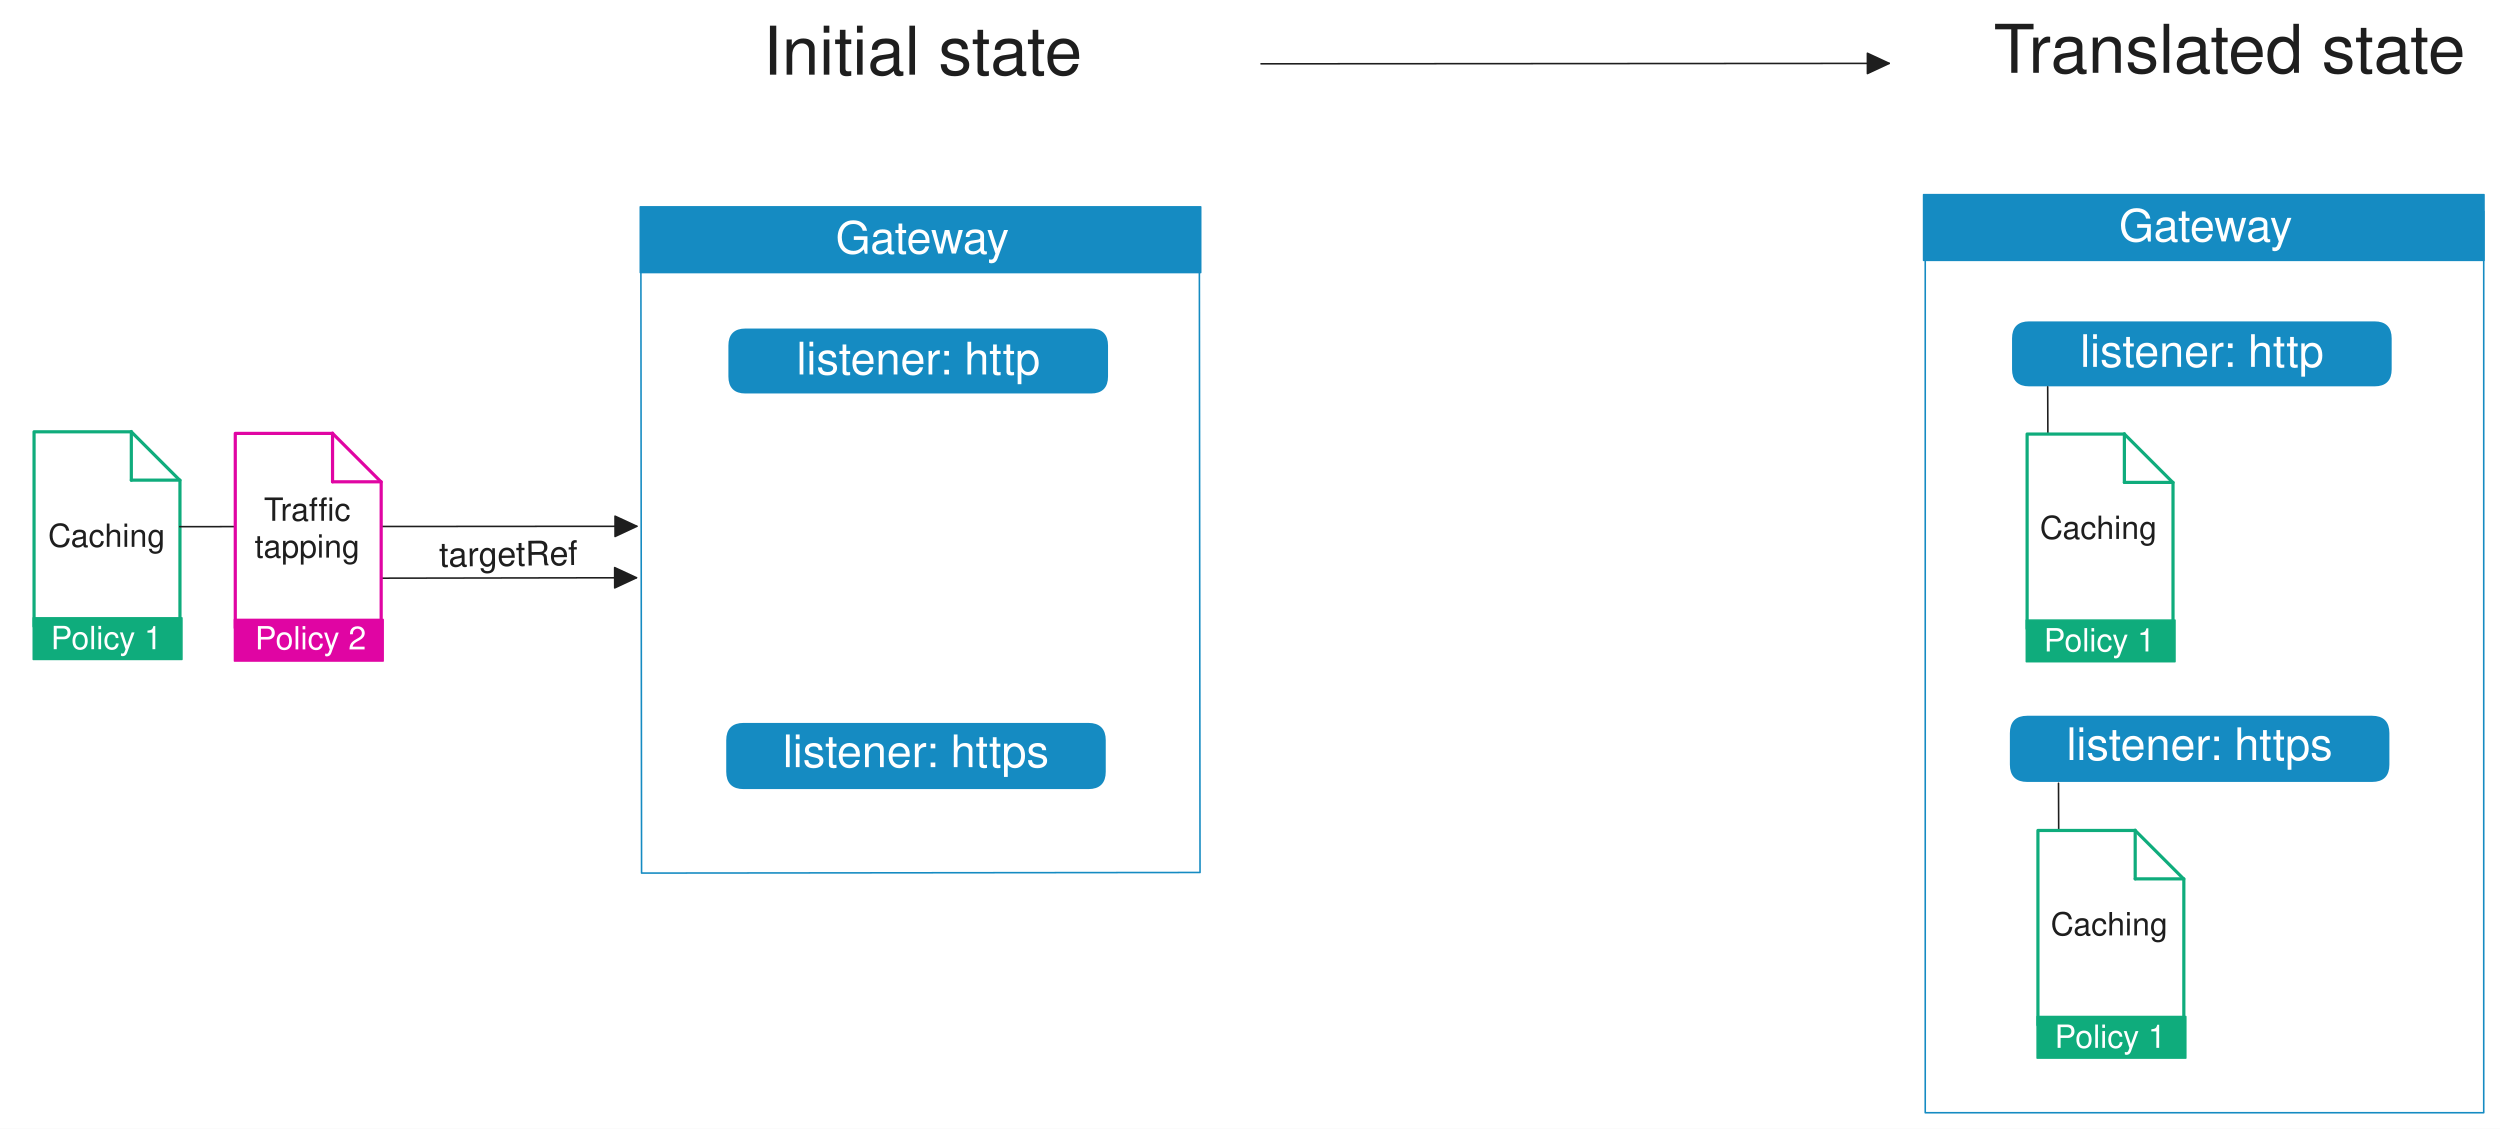
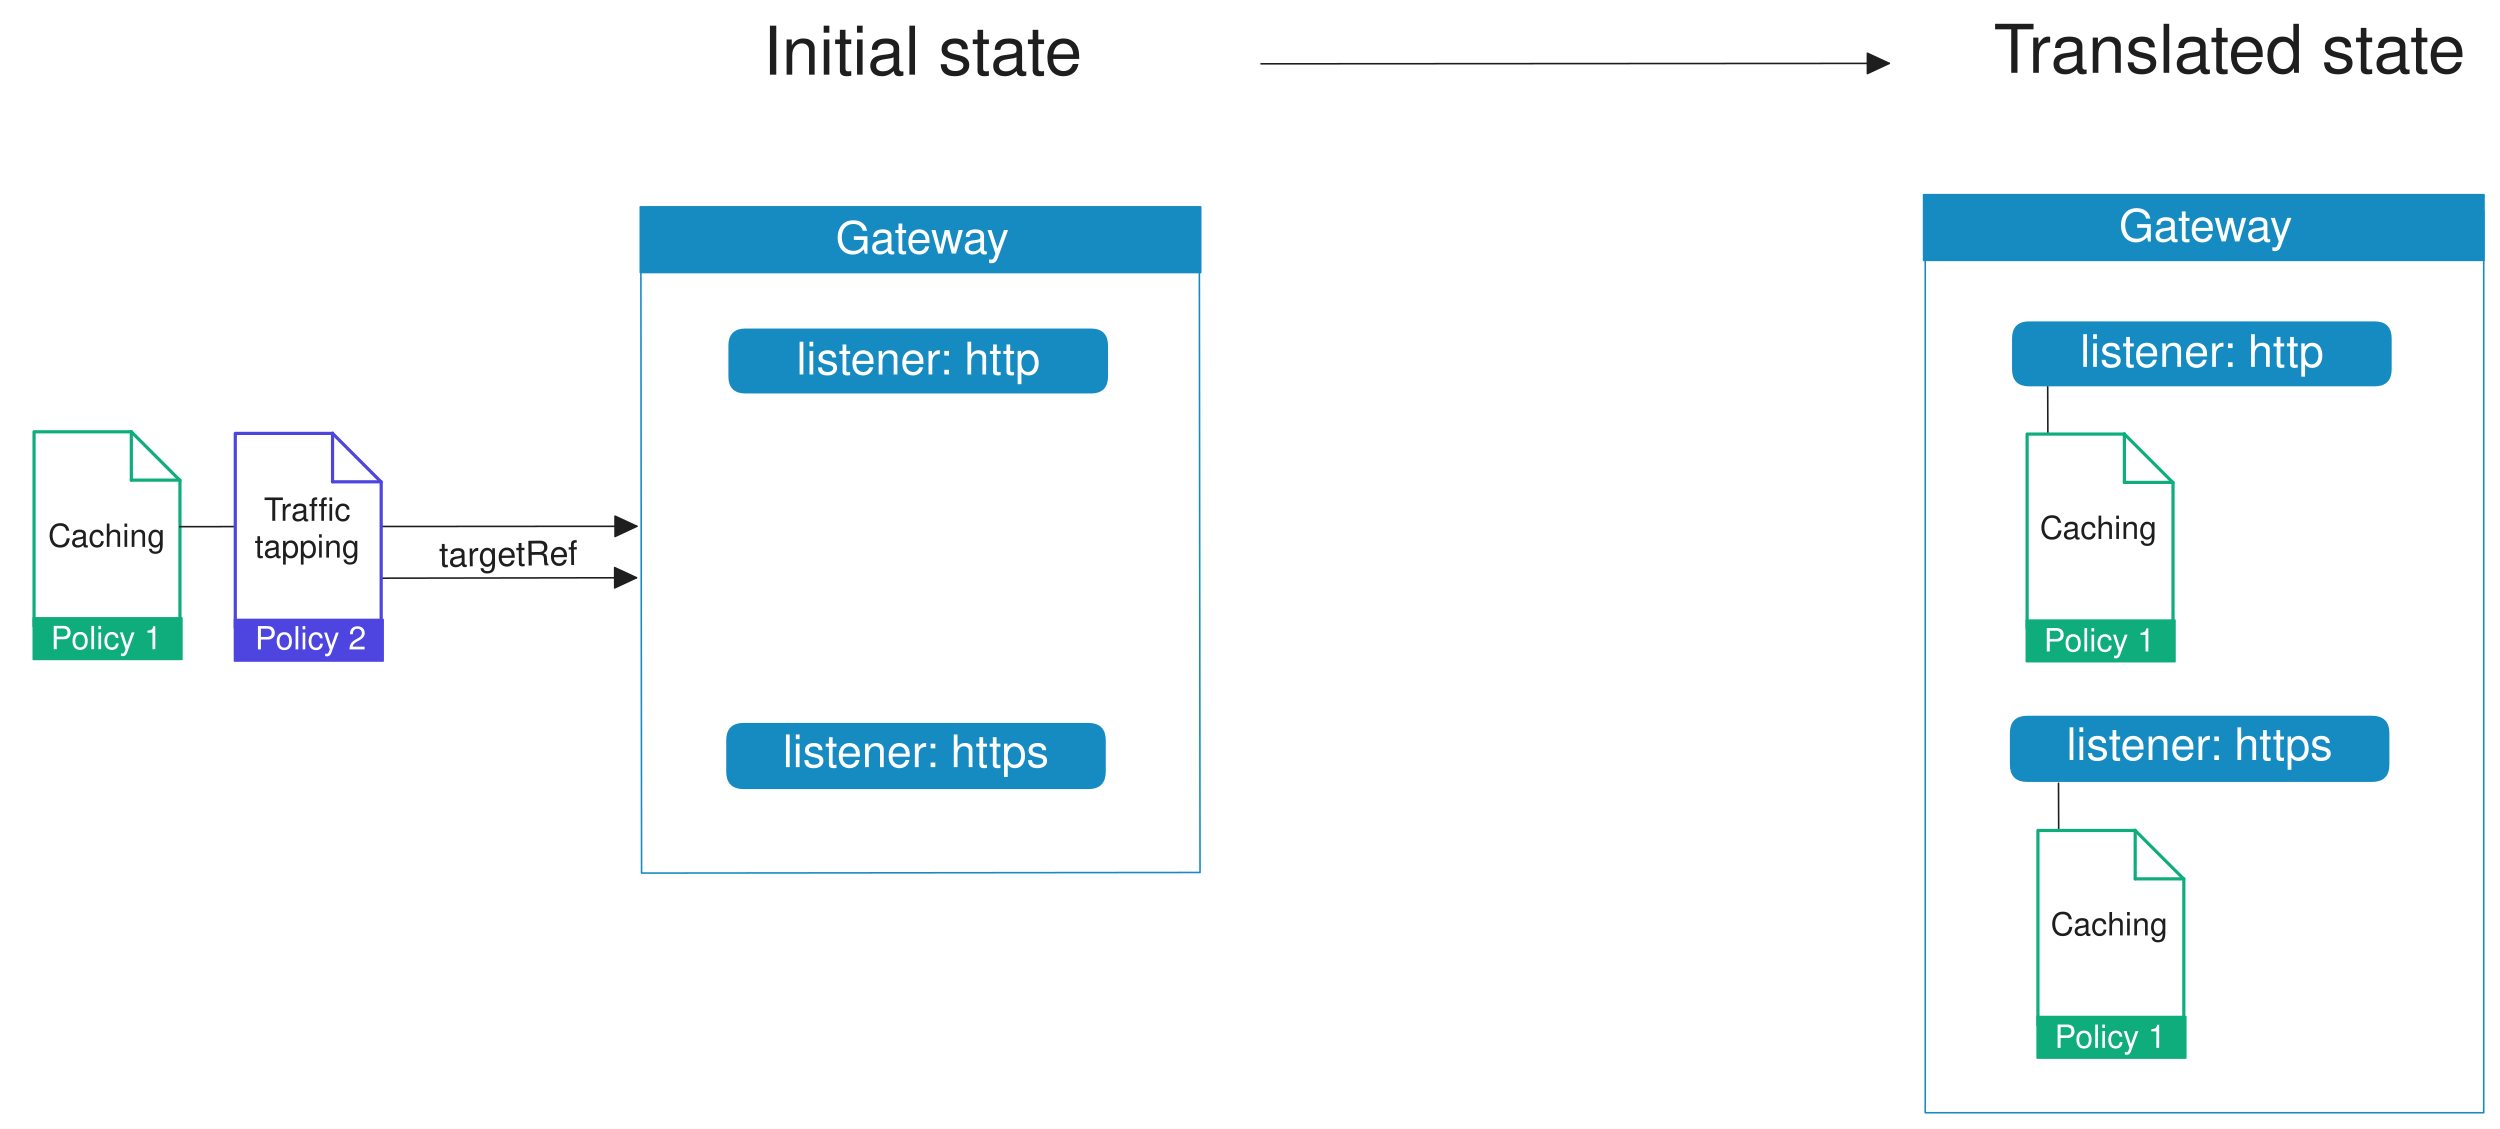
<svg xmlns="http://www.w3.org/2000/svg" version="1.1" viewBox="0 0 1560.504 704.565" width="3121.008" height="1409.13">
  <defs>
    <style class="style-fonts">
      
    </style>
  </defs>
  <rect x="0" y="0" width="1560.504" height="704.565" fill="#ffffff" />
  <g transform="translate(707.0485 180.9281) rotate(0 35.01465 11.5)">
    <text x="35.015" y="16.9" font-family="Helvetica, Segoe UI Emoji" font-size="20px" fill="white" text-anchor="middle" style="white-space: pre;" direction="ltr" dominant-baseline="alphabetic">Policy 1</text>
  </g>
  <g stroke-linecap="round" transform="translate(455.665 206.0698) rotate(0 117.4872 19.27414)">
    <path d="M9.64 0 C58.95 0, 108.26 0, 225.34 0 C231.76 0, 234.97 3.21, 234.97 9.64 C234.97 15.35, 234.97 21.07, 234.97 28.91 C234.97 35.34, 231.76 38.55, 225.34 38.55 C167.13 38.55, 108.93 38.55, 9.64 38.55 C3.21 38.55, 0 35.34, 0 28.91 C0 21.93, 0 14.94, 0 9.64 C0 3.21, 3.21 0, 9.64 0" stroke="none" stroke-width="0" fill="#158bc2" />
    <path d="M9.64 0 C85.89 0, 162.14 0, 225.34 0 M9.64 0 C62.92 0, 116.2 0, 225.34 0 M225.34 0 C231.76 0, 234.97 3.21, 234.97 9.64 M225.34 0 C231.76 0, 234.97 3.21, 234.97 9.64 M234.97 9.64 C234.97 15.48, 234.97 21.32, 234.97 28.91 M234.97 9.64 C234.97 17.01, 234.97 24.39, 234.97 28.91 M234.97 28.91 C234.97 35.34, 231.76 38.55, 225.34 38.55 M234.97 28.91 C234.97 35.34, 231.76 38.55, 225.34 38.55 M225.34 38.55 C181.7 38.55, 138.06 38.55, 9.64 38.55 M225.34 38.55 C181.14 38.55, 136.95 38.55, 9.64 38.55 M9.64 38.55 C3.21 38.55, 0 35.34, 0 28.91 M9.64 38.55 C3.21 38.55, 0 35.34, 0 28.91 M0 28.91 C0 22.56, 0 16.21, 0 9.64 M0 28.91 C0 21.65, 0 14.39, 0 9.64 M0 9.64 C0 3.21, 3.21 0, 9.64 0 M0 9.64 C0 3.21, 3.21 0, 9.64 0" stroke="#158bc2" stroke-width="2" fill="none" />
  </g>
  <g transform="translate(496.9831 210.0574) rotate(0 76.26172 16.1)">
    <text x="76.262" y="23.661" font-family="Helvetica, Segoe UI Emoji" font-size="28px" fill="white" text-anchor="middle" style="white-space: pre;" direction="ltr" dominant-baseline="alphabetic">listener: http</text>
  </g>
  <g stroke-linecap="round" transform="translate(400.2397 136.3705) rotate(359.9379 174.2997 204.2087)">
    <path d="M0 0 C88.92 0, 177.85 0, 348.6 0 M0 0 C113.48 0, 226.96 0, 348.6 0 M348.6 0 C348.6 136.31, 348.6 272.62, 348.6 408.42 M348.6 0 C348.6 92.74, 348.6 185.49, 348.6 408.42 M348.6 408.42 C273.83 408.42, 199.06 408.42, 0 408.42 M348.6 408.42 C262.04 408.42, 175.49 408.42, 0 408.42 M0 408.42 C0 317.46, 0 226.49, 0 0 M0 408.42 C0 304.51, 0 200.6, 0 0" stroke="#158bc2" stroke-width="1" fill="none" />
  </g>
  <g stroke-linecap="round" transform="translate(399.6783 129.1102) rotate(0 174.8948 20.50898)">
    <path d="M0 0 L349.79 0 L349.79 41.02 L0 41.02" stroke="none" stroke-width="0" fill="#158bc2" />
    <path d="M0 0 C84.36 0, 168.73 0, 349.79 0 M0 0 C105.94 0, 211.88 0, 349.79 0 M349.79 0 C349.79 10.31, 349.79 20.62, 349.79 41.02 M349.79 0 C349.79 14.34, 349.79 28.68, 349.79 41.02 M349.79 41.02 C264.53 41.02, 179.26 41.02, 0 41.02 M349.79 41.02 C262.51 41.02, 175.23 41.02, 0 41.02 M0 41.02 C0 26.21, 0 11.39, 0 0 M0 41.02 C0 30.81, 0 20.59, 0 0" stroke="#158bc2" stroke-width="1" fill="none" />
  </g>
  <g transform="translate(520.4755 134.5876) rotate(0 55.24805 16.1)">
    <text x="55.248" y="23.661" font-family="Helvetica, Segoe UI Emoji" font-size="28px" fill="white" text-anchor="middle" style="white-space: pre;" direction="ltr" dominant-baseline="alphabetic">Gateway</text>
  </g>
  <g stroke-linecap="round" transform="translate(454.3139 452.2435) rotate(0 117.4493 19.65291)">
    <path d="M9.83 0 C59.27 0, 108.72 0, 225.07 0 C231.62 0, 234.9 3.28, 234.9 9.83 C234.9 16.27, 234.9 22.7, 234.9 29.48 C234.9 36.03, 231.62 39.31, 225.07 39.31 C159.84 39.31, 94.61 39.31, 9.83 39.31 C3.28 39.31, 0 36.03, 0 29.48 C0 24.52, 0 19.56, 0 9.83 C0 3.28, 3.28 0, 9.83 0" stroke="none" stroke-width="0" fill="#158bc2" />
    <path d="M9.83 0 C81.37 0, 152.91 0, 225.07 0 M9.83 0 C64.53 0, 119.24 0, 225.07 0 M225.07 0 C231.62 0, 234.9 3.28, 234.9 9.83 M225.07 0 C231.62 0, 234.9 3.28, 234.9 9.83 M234.9 9.83 C234.9 14.04, 234.9 18.26, 234.9 29.48 M234.9 9.83 C234.9 14.71, 234.9 19.59, 234.9 29.48 M234.9 29.48 C234.9 36.03, 231.62 39.31, 225.07 39.31 M234.9 29.48 C234.9 36.03, 231.62 39.31, 225.07 39.31 M225.07 39.31 C175.7 39.31, 126.33 39.31, 9.83 39.31 M225.07 39.31 C140.36 39.31, 55.64 39.31, 9.83 39.31 M9.83 39.31 C3.28 39.31, 0 36.03, 0 29.48 M9.83 39.31 C3.28 39.31, 0 36.03, 0 29.48 M0 29.48 C0 23.47, 0 17.46, 0 9.83 M0 29.48 C0 22.35, 0 15.21, 0 9.83 M0 9.83 C0 3.28, 3.28 0, 9.83 0 M0 9.83 C0 3.28, 3.28 0, 9.83 0" stroke="#158bc2" stroke-width="2" fill="none" />
  </g>
  <g transform="translate(488.4582 455.2017) rotate(0 83.26172 16.1)">
    <text x="83.262" y="23.661" font-family="Helvetica, Segoe UI Emoji" font-size="28px" fill="white" text-anchor="middle" style="white-space: pre;" direction="ltr" dominant-baseline="alphabetic">listener: https</text>
  </g>
  <g stroke-linecap="round" transform="translate(1256.917 201.6062) rotate(0 117.4872 19.27414)">
    <path d="M9.64 0 C87.67 0, 165.71 0, 225.34 0 C231.76 0, 234.97 3.21, 234.97 9.64 C234.97 13.82, 234.97 18, 234.97 28.91 C234.97 35.34, 231.76 38.55, 225.34 38.55 C155.44 38.55, 85.55 38.55, 9.64 38.55 C3.21 38.55, 0 35.34, 0 28.91 C0 23.32, 0 17.73, 0 9.64 C0 3.21, 3.21 0, 9.64 0" stroke="none" stroke-width="0" fill="#158bc2" />
    <path d="M9.64 0 C92.55 0, 175.46 0, 225.34 0 M9.64 0 C69.98 0, 130.33 0, 225.34 0 M225.34 0 C231.76 0, 234.97 3.21, 234.97 9.64 M225.34 0 C231.76 0, 234.97 3.21, 234.97 9.64 M234.97 9.64 C234.97 15.03, 234.97 20.42, 234.97 28.91 M234.97 9.64 C234.97 15.67, 234.97 21.7, 234.97 28.91 M234.97 28.91 C234.97 35.34, 231.76 38.55, 225.34 38.55 M234.97 28.91 C234.97 35.34, 231.76 38.55, 225.34 38.55 M225.34 38.55 C167.35 38.55, 109.36 38.55, 9.64 38.55 M225.34 38.55 C169.06 38.55, 112.78 38.55, 9.64 38.55 M9.64 38.55 C3.21 38.55, 0 35.34, 0 28.91 M9.64 38.55 C3.21 38.55, 0 35.34, 0 28.91 M0 28.91 C0 23.48, 0 18.04, 0 9.64 M0 28.91 C0 22.55, 0 16.19, 0 9.64 M0 9.64 C0 3.21, 3.21 0, 9.64 0 M0 9.64 C0 3.21, 3.21 0, 9.64 0" stroke="#158bc2" stroke-width="2" fill="none" />
  </g>
  <g transform="translate(1298.235 205.3519) rotate(0 76.26172 16.1)">
    <text x="76.262" y="23.661" font-family="Helvetica, Segoe UI Emoji" font-size="28px" fill="white" text-anchor="middle" style="white-space: pre;" direction="ltr" dominant-baseline="alphabetic">listener: http</text>
  </g>
  <g stroke-linecap="round" transform="translate(1201.734 131.9615) rotate(0 174.3069 281.3018)">
    <path d="M0 0 C116.35 0, 232.7 0, 348.61 0 M0 0 C79.16 0, 158.33 0, 348.61 0 M348.61 0 C348.61 120.67, 348.61 241.34, 348.61 562.6 M348.61 0 C348.61 139.69, 348.61 279.38, 348.61 562.6 M348.61 562.6 C270.97 562.6, 193.33 562.6, 0 562.6 M348.61 562.6 C259.92 562.6, 171.22 562.6, 0 562.6 M0 562.6 C0 399.86, 0 237.12, 0 0 M0 562.6 C0 368.85, 0 175.09, 0 0" stroke="#158bc2" stroke-width="1" fill="none" />
  </g>
  <g stroke-linecap="round" transform="translate(1200.714 121.4952) rotate(0 174.8948 20.50898)">
    <path d="M0 0 L349.79 0 L349.79 41.02 L0 41.02" stroke="none" stroke-width="0" fill="#158bc2" />
    <path d="M0 0 C87.92 0, 175.85 0, 349.79 0 M0 0 C122.29 0, 244.59 0, 349.79 0 M349.79 0 C349.79 10, 349.79 20, 349.79 41.02 M349.79 0 C349.79 10.24, 349.79 20.47, 349.79 41.02 M349.79 41.02 C223.48 41.02, 97.17 41.02, 0 41.02 M349.79 41.02 C262.7 41.02, 175.62 41.02, 0 41.02 M0 41.02 C0 25.45, 0 9.88, 0 0 M0 41.02 C0 26.67, 0 12.31, 0 0" stroke="#158bc2" stroke-width="1" fill="none" />
  </g>
  <g transform="translate(1321.543 127.0131) rotate(0 55.24805 16.1)">
    <text x="55.248" y="23.661" font-family="Helvetica, Segoe UI Emoji" font-size="28px" fill="white" text-anchor="middle" style="white-space: pre;" direction="ltr" dominant-baseline="alphabetic">Gateway</text>
  </g>
  <g stroke-linecap="round" transform="translate(1255.566 447.7799) rotate(0 117.4493 19.65291)">
    <path d="M9.83 0 C88.72 0, 167.62 0, 225.07 0 C231.62 0, 234.9 3.28, 234.9 9.83 C234.9 15.24, 234.9 20.65, 234.9 29.48 C234.9 36.03, 231.62 39.31, 225.07 39.31 C156.69 39.31, 88.31 39.31, 9.83 39.31 C3.28 39.31, 0 36.03, 0 29.48 C0 22.17, 0 14.87, 0 9.83 C0 3.28, 3.28 0, 9.83 0" stroke="none" stroke-width="0" fill="#158bc2" />
    <path d="M9.83 0 C72.93 0, 136.03 0, 225.07 0 M9.83 0 C86.85 0, 163.87 0, 225.07 0 M225.07 0 C231.62 0, 234.9 3.28, 234.9 9.83 M225.07 0 C231.62 0, 234.9 3.28, 234.9 9.83 M234.9 9.83 C234.9 14.2, 234.9 18.58, 234.9 29.48 M234.9 9.83 C234.9 14.83, 234.9 19.83, 234.9 29.48 M234.9 29.48 C234.9 36.03, 231.62 39.31, 225.07 39.31 M234.9 29.48 C234.9 36.03, 231.62 39.31, 225.07 39.31 M225.07 39.31 C141.5 39.31, 57.92 39.31, 9.83 39.31 M225.07 39.31 C181.82 39.31, 138.58 39.31, 9.83 39.31 M9.83 39.31 C3.28 39.31, 0 36.03, 0 29.48 M9.83 39.31 C3.28 39.31, 0 36.03, 0 29.48 M0 29.48 C0 24.1, 0 18.72, 0 9.83 M0 29.48 C0 24.36, 0 19.24, 0 9.83 M0 9.83 C0 3.28, 3.28 0, 9.83 0 M0 9.83 C0 3.28, 3.28 0, 9.83 0" stroke="#158bc2" stroke-width="2" fill="none" />
  </g>
  <g transform="translate(1289.71 450.7381) rotate(0 83.26172 16.1)">
    <text x="83.262" y="23.661" font-family="Helvetica, Segoe UI Emoji" font-size="28px" fill="white" text-anchor="middle" style="white-space: pre;" direction="ltr" dominant-baseline="alphabetic">listener: https</text>
  </g>
  <g stroke-linecap="round">
    <g transform="translate(1278.169 241.4616) rotate(0 0.1528864 39.26067)">
      <path d="M0 0 C0.09 24.02, 0.19 48.04, 0.31 78.52 M0 0 C0.09 24.22, 0.19 48.45, 0.31 78.52" stroke="#1e1e1e" stroke-width="1" fill="none" />
    </g>
  </g>
  <mask />
  <g transform="translate(476.4029 11.16996) rotate(0 100.2605 24.11986)">
    <text x="0" y="35.447" font-family="Helvetica, Segoe UI Emoji" font-size="41.948px" fill="#1e1e1e" text-anchor="start" style="white-space: pre;" direction="ltr" dominant-baseline="alphabetic">Initial state</text>
  </g>
  <g transform="translate(1244.465 10) rotate(0 149.5955 24.11986)">
    <text x="0" y="35.447" font-family="Helvetica, Segoe UI Emoji" font-size="41.948px" fill="#1e1e1e" text-anchor="start" style="white-space: pre;" direction="ltr" dominant-baseline="alphabetic">Translated state</text>
  </g>
  <g stroke-linecap="round">
    <g transform="translate(787.1498 39.83666) rotate(0 196.0462 -0.1330121)">
      <path d="M0 0 C95.58 -0.06, 191.15 -0.13, 392.09 -0.27 M0 0 C97.84 -0.07, 195.68 -0.13, 392.09 -0.27" stroke="#1e1e1e" stroke-width="1" fill="none" />
    </g>
    <g transform="translate(787.1498 39.83666) rotate(0 196.0462 -0.1330121)">
      <path d="M392.09 -0.27 L378.5 6.08 L378.49 -6.6 L392.09 -0.27" stroke="none" stroke-width="0" fill="#1e1e1e" fill-rule="evenodd" />
      <path d="M392.09 -0.27 C388.78 1.28, 385.47 2.83, 378.5 6.08 M392.09 -0.27 C388.7 1.32, 385.31 2.9, 378.5 6.08 M378.5 6.08 C378.5 1.5, 378.5 -3.07, 378.49 -6.6 M378.5 6.08 C378.5 2.93, 378.5 -0.23, 378.49 -6.6 M378.49 -6.6 C383.66 -4.19, 388.82 -1.79, 392.09 -0.27 M378.49 -6.6 C383.25 -4.38, 388.01 -2.17, 392.09 -0.27 M392.09 -0.27 C392.09 -0.27, 392.09 -0.27, 392.09 -0.27 M392.09 -0.27 C392.09 -0.27, 392.09 -0.27, 392.09 -0.27" stroke="#1e1e1e" stroke-width="1" fill="none" />
    </g>
  </g>
  <mask />
  <g stroke-linecap="round">
    <g transform="translate(1265.329 270.9266) rotate(0 45.53585 60.71447)" fill-rule="evenodd">
      <path d="M0 0 L60.71 0 L91.07 30.36 L91.07 121.43 L0 121.43 L0 0" stroke="none" stroke-width="0" fill="#fff" fill-rule="evenodd" />
      <path d="M0 0 C17.56 0, 35.12 0, 60.71 0 M0 0 C20.91 0, 41.82 0, 60.71 0 M60.71 0 C68.22 7.5, 75.72 15.01, 91.07 30.36 M60.71 0 C66.91 6.19, 73.1 12.38, 91.07 30.36 M91.07 30.36 C91.07 51.18, 91.07 72, 91.07 121.43 M91.07 30.36 C91.07 63.03, 91.07 95.71, 91.07 121.43 M91.07 121.43 C58.12 121.43, 25.18 121.43, 0 121.43 M91.07 121.43 C61.23 121.43, 31.39 121.43, 0 121.43 M0 121.43 C0 76.78, 0 32.13, 0 0 M0 121.43 C0 87.98, 0 54.53, 0 0 M0 0 C0 0, 0 0, 0 0 M0 0 C0 0, 0 0, 0 0" stroke="#0fac7c" stroke-width="2" fill="none" />
    </g>
  </g>
  <mask />
  <g stroke-linecap="round">
    <g transform="translate(1326.043 270.7626) rotate(0 0 15.17862)">
      <path d="M0 0 C0 11.52, 0 23.05, 0 30.36 M0 0 C0 10.62, 0 21.24, 0 30.36" stroke="#0fac7c" stroke-width="2" fill="none" />
    </g>
  </g>
  <mask />
  <g stroke-linecap="round">
    <g transform="translate(1326.043 301.1198) rotate(0 15.17862 0)">
      <path d="M0 0 C11.25 0, 22.5 0, 30.36 0 M0 0 C11.06 0, 22.11 0, 30.36 0" stroke="#0fac7c" stroke-width="2" fill="none" />
    </g>
  </g>
  <mask />
  <g stroke-linecap="round" transform="translate(1264.853 387.0873) rotate(0 46.37854 12.96022)">
    <path d="M0 0 L92.76 0 L92.76 25.92 L0 25.92" stroke="none" stroke-width="0" fill="#0fac7c" />
    <path d="M0 0 C30.56 0, 61.11 0, 92.76 0 M0 0 C34.94 0, 69.89 0, 92.76 0 M92.76 0 C92.76 7.31, 92.76 14.61, 92.76 25.92 M92.76 0 C92.76 8.56, 92.76 17.11, 92.76 25.92 M92.76 25.92 C72.9 25.92, 53.04 25.92, 0 25.92 M92.76 25.92 C56.88 25.92, 21 25.92, 0 25.92 M0 25.92 C0 18.55, 0 11.19, 0 0 M0 25.92 C0 16.04, 0 6.17, 0 0" stroke="#0fac7c" stroke-width="1" fill="none" />
  </g>
  <g transform="translate(1273.117 319.5178) rotate(0 36.68945 11.5)">
    <text x="36.689" y="16.9" font-family="Helvetica, Segoe UI Emoji" font-size="20px" fill="#1e1e1e" text-anchor="middle" style="white-space: pre;" direction="ltr" dominant-baseline="alphabetic">Caching</text>
  </g>
  <g transform="translate(1275.474 389.7283) rotate(0 35.01465 11.5)">
    <text x="35.015" y="16.9" font-family="Helvetica, Segoe UI Emoji" font-size="20px" fill="white" text-anchor="middle" style="white-space: pre;" direction="ltr" dominant-baseline="alphabetic">Policy 1</text>
  </g>
  <g stroke-linecap="round">
    <g transform="translate(1284.921 488.913) rotate(0 0.1528864 39.26067)">
      <path d="M0 0 C0.09 22.14, 0.17 44.27, 0.31 78.52 M0 0 C0.1 25.92, 0.2 51.83, 0.31 78.52" stroke="#1e1e1e" stroke-width="1" fill="none" />
    </g>
  </g>
  <mask />
  <g stroke-linecap="round">
    <g transform="translate(1272.08 518.3779) rotate(0 45.53585 60.71447)" fill-rule="evenodd">
      <path d="M0 0 L60.71 0 L91.07 30.36 L91.07 121.43 L0 121.43 L0 0" stroke="none" stroke-width="0" fill="#fff" fill-rule="evenodd" />
      <path d="M0 0 C17.2 0, 34.39 0, 60.71 0 M0 0 C15.38 0, 30.76 0, 60.71 0 M60.71 0 C70.86 10.15, 81.01 20.29, 91.07 30.36 M60.71 0 C69.29 8.57, 77.86 17.14, 91.07 30.36 M91.07 30.36 C91.07 54.93, 91.07 79.51, 91.07 121.43 M91.07 30.36 C91.07 57.69, 91.07 85.02, 91.07 121.43 M91.07 121.43 C61.56 121.43, 32.05 121.43, 0 121.43 M91.07 121.43 C68.09 121.43, 45.1 121.43, 0 121.43 M0 121.43 C0 81, 0 40.56, 0 0 M0 121.43 C0 76.28, 0 31.13, 0 0 M0 0 C0 0, 0 0, 0 0 M0 0 C0 0, 0 0, 0 0" stroke="#0fac7c" stroke-width="2" fill="none" />
    </g>
  </g>
  <mask />
  <g stroke-linecap="round">
    <g transform="translate(1332.795 518.2139) rotate(0 0 15.17862)">
      <path d="M0 0 C0 10.53, 0 21.06, 0 30.36 M0 0 C0 12.07, 0 24.13, 0 30.36" stroke="#0fac7c" stroke-width="2" fill="none" />
    </g>
  </g>
  <mask />
  <g stroke-linecap="round">
    <g transform="translate(1332.795 548.5711) rotate(0 15.17862 0)">
      <path d="M0 0 C10.72 0, 21.44 0, 30.36 0 M0 0 C11.52 0, 23.03 0, 30.36 0" stroke="#0fac7c" stroke-width="2" fill="none" />
    </g>
  </g>
  <mask />
  <g stroke-linecap="round" transform="translate(1271.605 634.5386) rotate(0 46.37854 12.96022)">
    <path d="M0 0 L92.76 0 L92.76 25.92 L0 25.92" stroke="none" stroke-width="0" fill="#0fac7c" />
    <path d="M0 0 C21.21 0, 42.41 0, 92.76 0 M0 0 C33.28 0, 66.56 0, 92.76 0 M92.76 0 C92.76 9.38, 92.76 18.75, 92.76 25.92 M92.76 0 C92.76 8.49, 92.76 16.99, 92.76 25.92 M92.76 25.92 C58.65 25.92, 24.55 25.92, 0 25.92 M92.76 25.92 C67.21 25.92, 41.65 25.92, 0 25.92 M0 25.92 C0 19.26, 0 12.59, 0 0 M0 25.92 C0 16.42, 0 6.92, 0 0" stroke="#0fac7c" stroke-width="1" fill="none" />
  </g>
  <g transform="translate(1279.869 566.9691) rotate(0 36.68945 11.5)">
    <text x="36.689" y="16.9" font-family="Helvetica, Segoe UI Emoji" font-size="20px" fill="#1e1e1e" text-anchor="middle" style="white-space: pre;" direction="ltr" dominant-baseline="alphabetic">Caching</text>
  </g>
  <g transform="translate(1282.226 637.1796) rotate(0 35.01465 11.5)">
    <text x="35.015" y="16.9" font-family="Helvetica, Segoe UI Emoji" font-size="20px" fill="white" text-anchor="middle" style="white-space: pre;" direction="ltr" dominant-baseline="alphabetic">Policy 1</text>
  </g>
  <g transform="translate(10 161.3717) rotate(0 35.01465 11.5)">
    <text x="35.015" y="16.9" font-family="Helvetica, Segoe UI Emoji" font-size="20px" fill="white" text-anchor="middle" style="white-space: pre;" direction="ltr" dominant-baseline="alphabetic">Policy 1</text>
  </g>
  <g stroke-linecap="round">
    <g transform="translate(21.25802 269.5269) rotate(0 45.53585 60.71447)" fill-rule="evenodd">
      <path d="M0 0 L60.71 0 L91.07 30.36 L91.07 121.43 L0 121.43 L0 0" stroke="none" stroke-width="0" fill="#fff" fill-rule="evenodd" />
      <path d="M0 0 C24.14 0, 48.28 0, 60.71 0 M0 0 C12.15 0, 24.3 0, 60.71 0 M60.71 0 C71.07 10.36, 81.42 20.71, 91.07 30.36 M60.71 0 C70.2 9.48, 79.68 18.96, 91.07 30.36 M91.07 30.36 C91.07 52.55, 91.07 74.74, 91.07 121.43 M91.07 30.36 C91.07 65.47, 91.07 100.57, 91.07 121.43 M91.07 121.43 C72.02 121.43, 52.97 121.43, 0 121.43 M91.07 121.43 C55.28 121.43, 19.49 121.43, 0 121.43 M0 121.43 C0 83.44, 0 45.46, 0 0 M0 121.43 C0 88.28, 0 55.13, 0 0 M0 0 C0 0, 0 0, 0 0 M0 0 C0 0, 0 0, 0 0" stroke="#0fac7c" stroke-width="2" fill="none" />
    </g>
  </g>
  <mask />
  <g stroke-linecap="round">
    <g transform="translate(81.97249 269.3629) rotate(0 0 15.17862)">
      <path d="M0 0 C0 10.23, 0 20.46, 0 30.36 M0 0 C0 12.03, 0 24.06, 0 30.36" stroke="#0fac7c" stroke-width="2" fill="none" />
    </g>
  </g>
  <mask />
  <g stroke-linecap="round">
    <g transform="translate(81.97249 299.7201) rotate(0 15.17862 0)">
      <path d="M0 0 C9.61 0, 19.22 0, 30.36 0 M0 0 C11.2 0, 22.39 0, 30.36 0" stroke="#0fac7c" stroke-width="2" fill="none" />
    </g>
  </g>
  <mask />
  <g stroke-linecap="round" transform="translate(20.78208 385.6876) rotate(0 46.37854 12.96022)">
    <path d="M0 0 L92.76 0 L92.76 25.92 L0 25.92" stroke="none" stroke-width="0" fill="#0fac7c" />
    <path d="M0 0 C25.2 0, 50.4 0, 92.76 0 M0 0 C32.01 0, 64.02 0, 92.76 0 M92.76 0 C92.76 8.16, 92.76 16.31, 92.76 25.92 M92.76 0 C92.76 9.85, 92.76 19.7, 92.76 25.92 M92.76 25.92 C71.84 25.92, 50.91 25.92, 0 25.92 M92.76 25.92 C69.67 25.92, 46.58 25.92, 0 25.92 M0 25.92 C0 19.47, 0 13.03, 0 0 M0 25.92 C0 17.77, 0 9.62, 0 0" stroke="#0fac7c" stroke-width="1" fill="none" />
  </g>
  <g transform="translate(29.84136 324.462) rotate(0 36.68945 11.5)">
    <text x="36.689" y="16.9" font-family="Helvetica, Segoe UI Emoji" font-size="20px" fill="#1e1e1e" text-anchor="middle" style="white-space: pre;" direction="ltr" dominant-baseline="alphabetic">Caching</text>
  </g>
  <g transform="translate(31.40327 388.3286) rotate(0 35.01465 11.5)">
    <text x="35.015" y="16.9" font-family="Helvetica, Segoe UI Emoji" font-size="20px" fill="white" text-anchor="middle" style="white-space: pre;" direction="ltr" dominant-baseline="alphabetic">Policy 1</text>
  </g>
  <g stroke-linecap="round">
    <g transform="translate(112.2271 328.7467) rotate(0 142.6384 -0.1176609)">
      <path d="M0 0 C61.45 -0.05, 122.9 -0.1, 285.28 -0.24 M0 0 C82.94 -0.07, 165.88 -0.14, 285.28 -0.24" stroke="#1e1e1e" stroke-width="1" fill="none" />
    </g>
    <g transform="translate(112.2271 328.7467) rotate(0 142.6384 -0.1176609)">
      <path d="M285.28 -0.24 L271.69 6.12 L271.68 -6.56 L285.28 -0.24" stroke="none" stroke-width="0" fill="#1e1e1e" fill-rule="evenodd" />
      <path d="M285.28 -0.24 C282.35 1.13, 279.42 2.5, 271.69 6.12 M285.28 -0.24 C281.33 1.61, 277.37 3.46, 271.69 6.12 M271.69 6.12 C271.68 1.33, 271.68 -3.45, 271.68 -6.56 M271.69 6.12 C271.68 2.76, 271.68 -0.59, 271.68 -6.56 M271.68 -6.56 C276.29 -4.41, 280.91 -2.27, 285.28 -0.24 M271.68 -6.56 C274.67 -5.17, 277.66 -3.78, 285.28 -0.24 M285.28 -0.24 C285.28 -0.24, 285.28 -0.24, 285.28 -0.24 M285.28 -0.24 C285.28 -0.24, 285.28 -0.24, 285.28 -0.24" stroke="#1e1e1e" stroke-width="1" fill="none" />
    </g>
  </g>
  <mask />
  <g stroke-linecap="round">
    <g transform="translate(234.1558 360.9081) rotate(0 81.55961 -0.1453363)">
      <path d="M0 0 C55.64 -0.1, 111.28 -0.2, 163.12 -0.29 M0 0 C50.95 -0.09, 101.9 -0.18, 163.12 -0.29" stroke="#1e1e1e" stroke-width="1" fill="none" />
    </g>
    <g transform="translate(234.1558 360.9081) rotate(0 81.55961 -0.1453363)">
      <path d="M163.12 -0.29 L149.54 6.07 L149.51 -6.61 L163.12 -0.29" stroke="none" stroke-width="0" fill="#1e1e1e" fill-rule="evenodd" />
      <path d="M163.12 -0.29 C158.49 1.88, 153.85 4.05, 149.54 6.07 M163.12 -0.29 C158.88 1.7, 154.63 3.68, 149.54 6.07 M149.54 6.07 C149.53 2.98, 149.52 -0.11, 149.51 -6.61 M149.54 6.07 C149.53 1.19, 149.52 -3.7, 149.51 -6.61 M149.51 -6.61 C152.36 -5.28, 155.21 -3.96, 163.12 -0.29 M149.51 -6.61 C154.86 -4.12, 160.21 -1.64, 163.12 -0.29 M163.12 -0.29 C163.12 -0.29, 163.12 -0.29, 163.12 -0.29 M163.12 -0.29 C163.12 -0.29, 163.12 -0.29, 163.12 -0.29" stroke="#1e1e1e" stroke-width="1" fill="none" />
    </g>
  </g>
  <mask />
  <g transform="translate(274.0985 335.2552) rotate(359.2791 43.61964 12.20021)">
    <text x="0" y="17.929" font-family="Helvetica, Segoe UI Emoji" font-size="21.218px" fill="#1e1e1e" text-anchor="start" style="white-space: pre;" direction="ltr" dominant-baseline="alphabetic">targetRef</text>
  </g>
  <g stroke-linecap="round">
    <g transform="translate(146.8606 270.5302) rotate(0 45.53585 60.71447)" fill-rule="evenodd">
      <path d="M0 0 L60.71 0 L91.07 30.36 L91.07 121.43 L0 121.43 L0 0" stroke="none" stroke-width="0" fill="#fff" fill-rule="evenodd" />
-       <path d="M0 0 C14.63 0, 29.27 0, 60.71 0 M0 0 C23.38 0, 46.77 0, 60.71 0 M60.71 0 C71.89 11.18, 83.07 22.36, 91.07 30.36 M60.71 0 C67.67 6.96, 74.63 13.91, 91.07 30.36 M91.07 30.36 C91.07 56.99, 91.07 83.62, 91.07 121.43 M91.07 30.36 C91.07 65.59, 91.07 100.82, 91.07 121.43 M91.07 121.43 C61.66 121.43, 32.25 121.43, 0 121.43 M91.07 121.43 C66.91 121.43, 42.75 121.43, 0 121.43 M0 121.43 C0 92.64, 0 63.86, 0 0 M0 121.43 C0 74.13, 0 26.84, 0 0 M0 0 C0 0, 0 0, 0 0 M0 0 C0 0, 0 0, 0 0" stroke="#e005a3" stroke-width="2" fill="none" />
+       <path d="M0 0 C14.63 0, 29.27 0, 60.71 0 M0 0 C23.38 0, 46.77 0, 60.71 0 M60.71 0 C71.89 11.18, 83.07 22.36, 91.07 30.36 M60.71 0 C67.67 6.96, 74.63 13.91, 91.07 30.36 M91.07 30.36 C91.07 56.99, 91.07 83.62, 91.07 121.43 M91.07 30.36 C91.07 65.59, 91.07 100.82, 91.07 121.43 M91.07 121.43 C61.66 121.43, 32.25 121.43, 0 121.43 M91.07 121.43 C66.91 121.43, 42.75 121.43, 0 121.43 M0 121.43 C0 92.64, 0 63.86, 0 0 M0 121.43 C0 74.13, 0 26.84, 0 0 M0 0 C0 0, 0 0, 0 0 M0 0 C0 0, 0 0, 0 0" stroke="#4e44df" stroke-width="2" fill="none" />
    </g>
  </g>
  <mask />
  <g stroke-linecap="round">
    <g transform="translate(207.575 270.3661) rotate(0 0 15.17862)">
-       <path d="M0 0 C0 9.55, 0 19.1, 0 30.36 M0 0 C0 11.54, 0 23.08, 0 30.36" stroke="#e005a3" stroke-width="2" fill="none" />
+       <path d="M0 0 C0 9.55, 0 19.1, 0 30.36 M0 0 C0 11.54, 0 23.08, 0 30.36" stroke="#4e44df" stroke-width="2" fill="none" />
    </g>
  </g>
  <mask />
  <g stroke-linecap="round">
    <g transform="translate(207.575 300.7234) rotate(0 15.17862 0)">
-       <path d="M0 0 C7.88 0, 15.77 0, 30.36 0 M0 0 C8.51 0, 17.02 0, 30.36 0" stroke="#e005a3" stroke-width="2" fill="none" />
+       <path d="M0 0 C7.88 0, 15.77 0, 30.36 0 M0 0 C8.51 0, 17.02 0, 30.36 0" stroke="#4e44df" stroke-width="2" fill="none" />
    </g>
  </g>
  <mask />
  <g stroke-linecap="round" transform="translate(146.3846 386.6909) rotate(0 46.37854 12.96022)">
-     <path d="M0 0 L92.76 0 L92.76 25.92 L0 25.92" stroke="none" stroke-width="0" fill="#e005a3" />
-     <path d="M0 0 C31.81 0, 63.61 0, 92.76 0 M0 0 C32.96 0, 65.91 0, 92.76 0 M92.76 0 C92.76 5.5, 92.76 11, 92.76 25.92 M92.76 0 C92.76 9.4, 92.76 18.8, 92.76 25.92 M92.76 25.92 C66.82 25.92, 40.87 25.92, 0 25.92 M92.76 25.92 C73.34 25.92, 53.92 25.92, 0 25.92 M0 25.92 C0 16.08, 0 6.24, 0 0 M0 25.92 C0 16.65, 0 7.38, 0 0" stroke="#e005a3" stroke-width="1" fill="none" />
+     <path d="M0 0 L92.76 0 L92.76 25.92 L0 25.92" stroke="none" stroke-width="0" fill="#4e44df" />
+     <path d="M0 0 C31.81 0, 63.61 0, 92.76 0 M0 0 C32.96 0, 65.91 0, 92.76 0 M92.76 0 C92.76 5.5, 92.76 11, 92.76 25.92 M92.76 0 C92.76 9.4, 92.76 18.8, 92.76 25.92 M92.76 25.92 C66.82 25.92, 40.87 25.92, 0 25.92 M92.76 25.92 C73.34 25.92, 53.92 25.92, 0 25.92 M0 25.92 C0 16.08, 0 6.24, 0 0 M0 25.92 C0 16.65, 0 7.38, 0 0" stroke="#4e44df" stroke-width="1" fill="none" />
  </g>
  <g transform="translate(158.8639 388.471) rotate(0 35.01465 11.5)">
    <text x="35.015" y="16.9" font-family="Helvetica, Segoe UI Emoji" font-size="20px" fill="white" text-anchor="middle" style="white-space: pre;" direction="ltr" dominant-baseline="alphabetic">Policy 2</text>
  </g>
  <g transform="translate(158.94 308.1776) rotate(0 32.80762 23)">
    <text x="32.808" y="16.9" font-family="Helvetica, Segoe UI Emoji" font-size="20px" fill="#1e1e1e" text-anchor="middle" style="white-space: pre;" direction="ltr" dominant-baseline="alphabetic">Traffic</text>
    <text x="32.808" y="39.9" font-family="Helvetica, Segoe UI Emoji" font-size="20px" fill="#1e1e1e" text-anchor="middle" style="white-space: pre;" direction="ltr" dominant-baseline="alphabetic">tapping</text>
  </g>
</svg>
